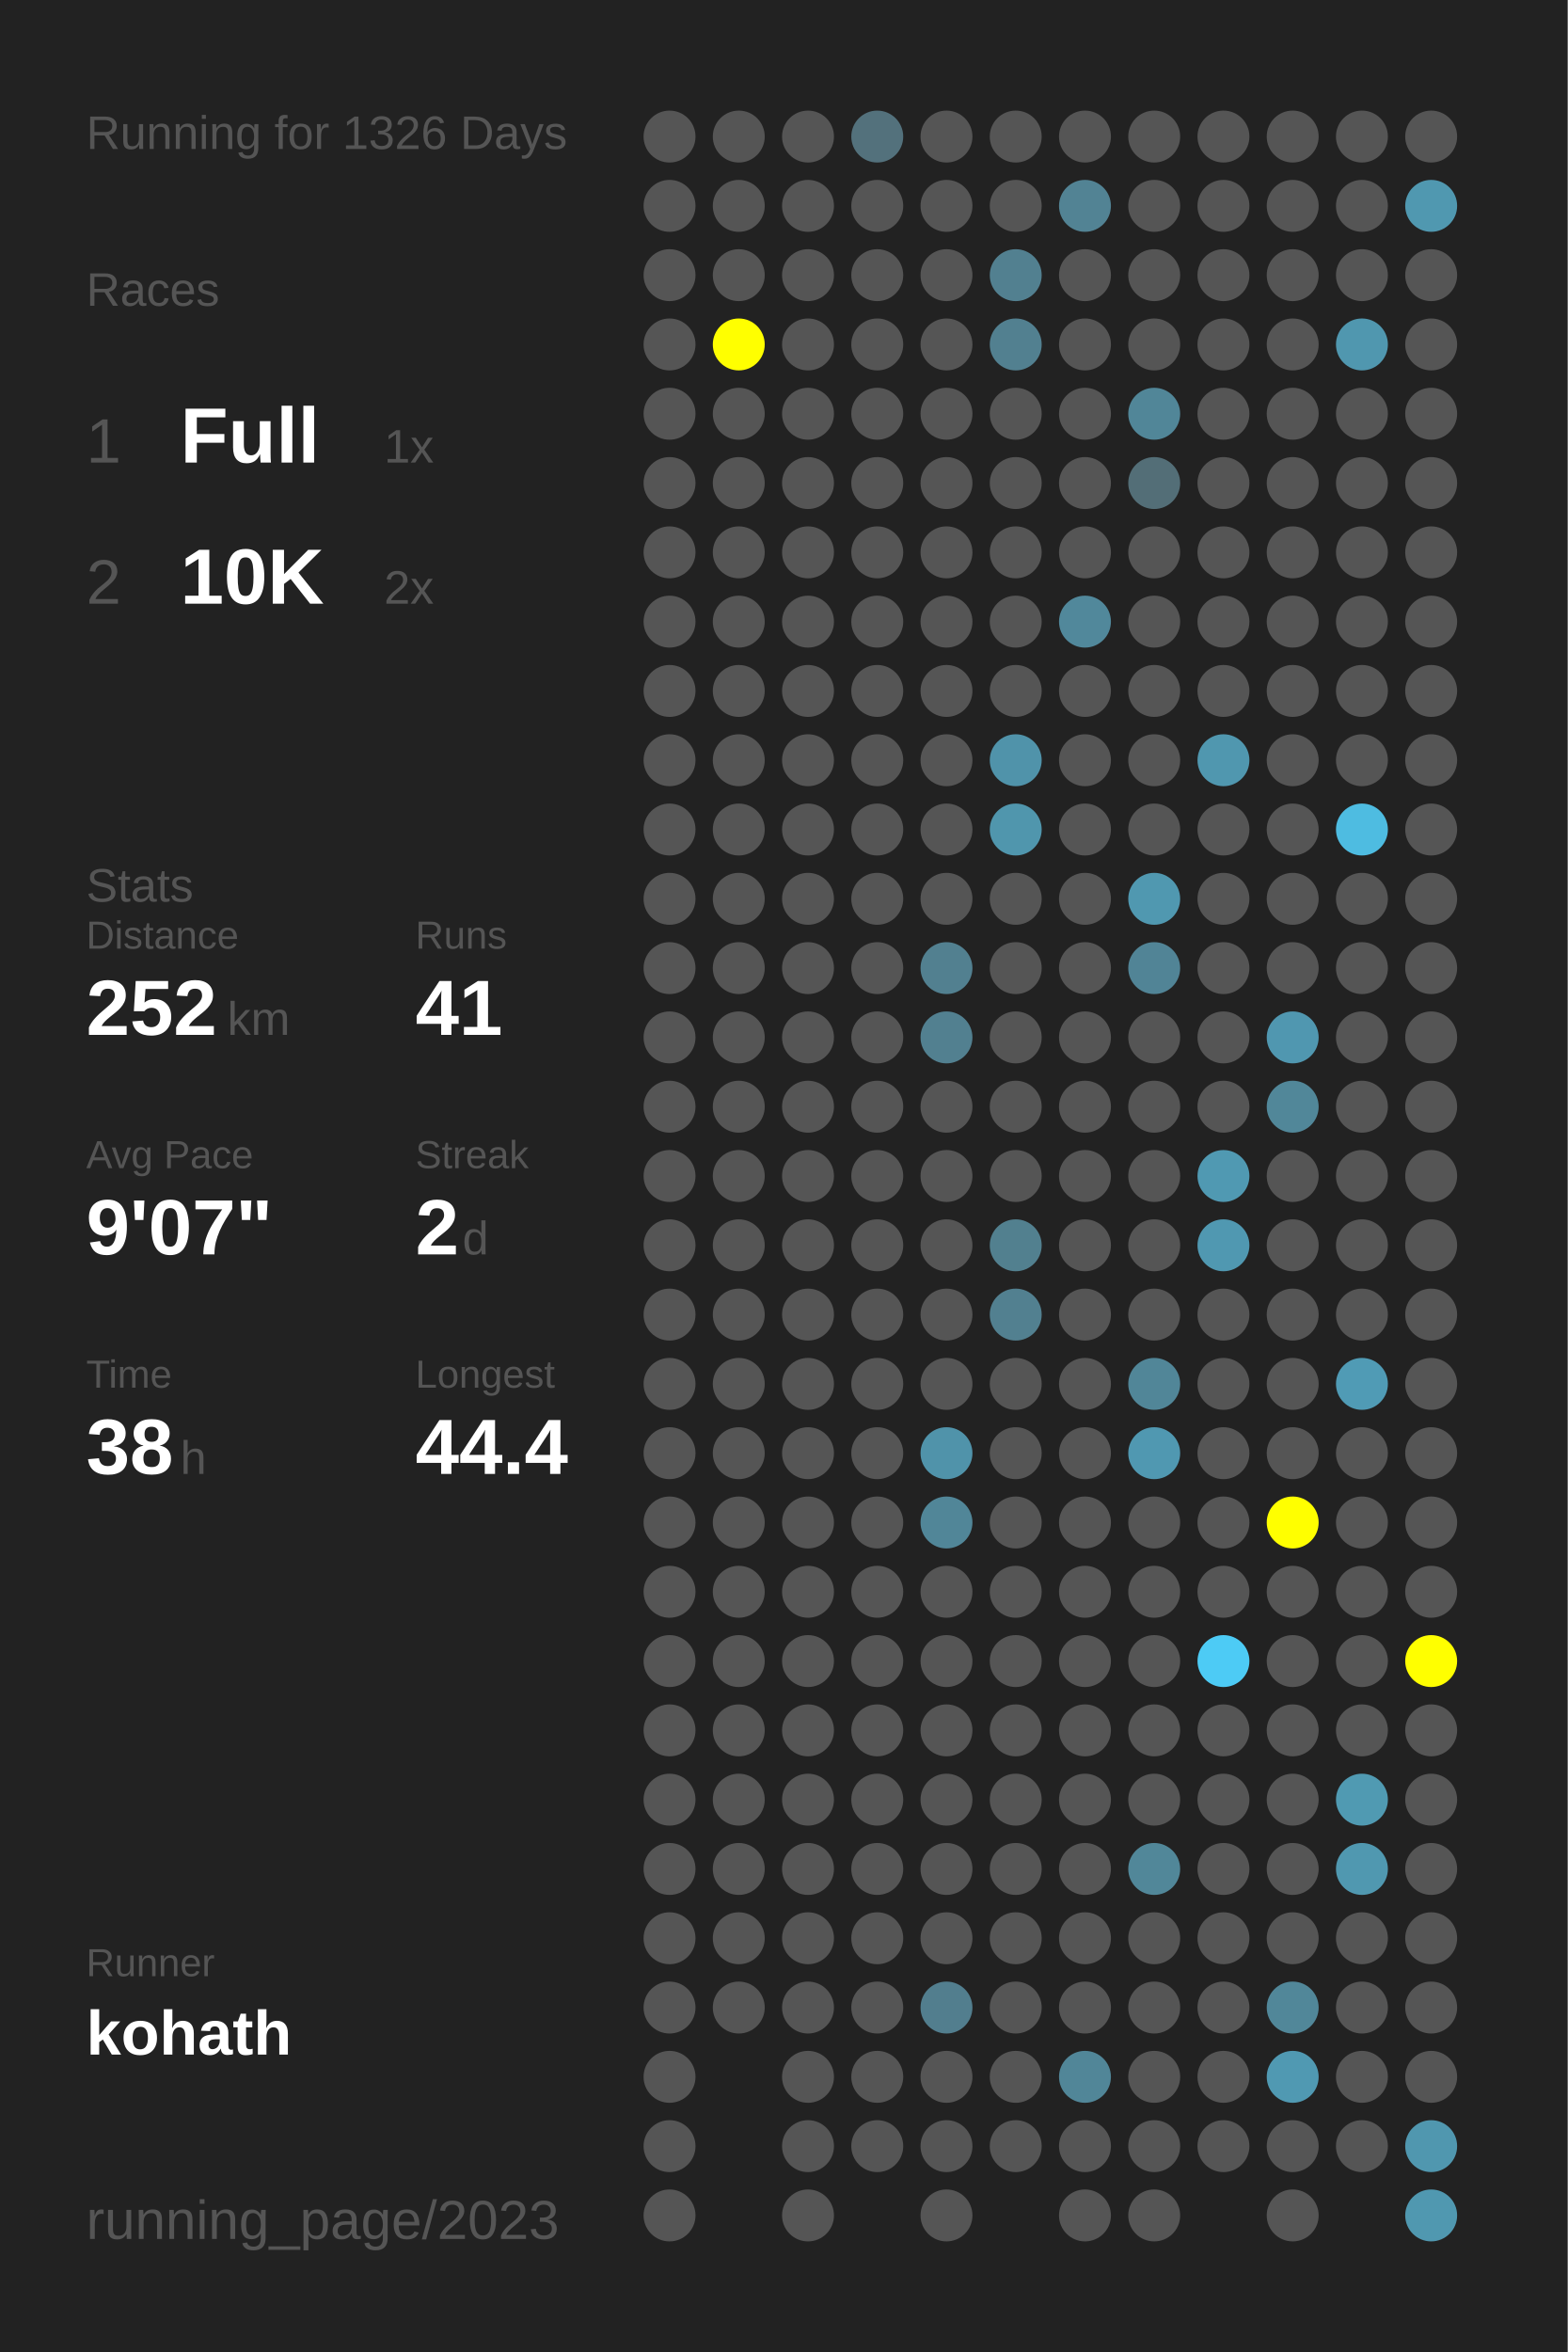
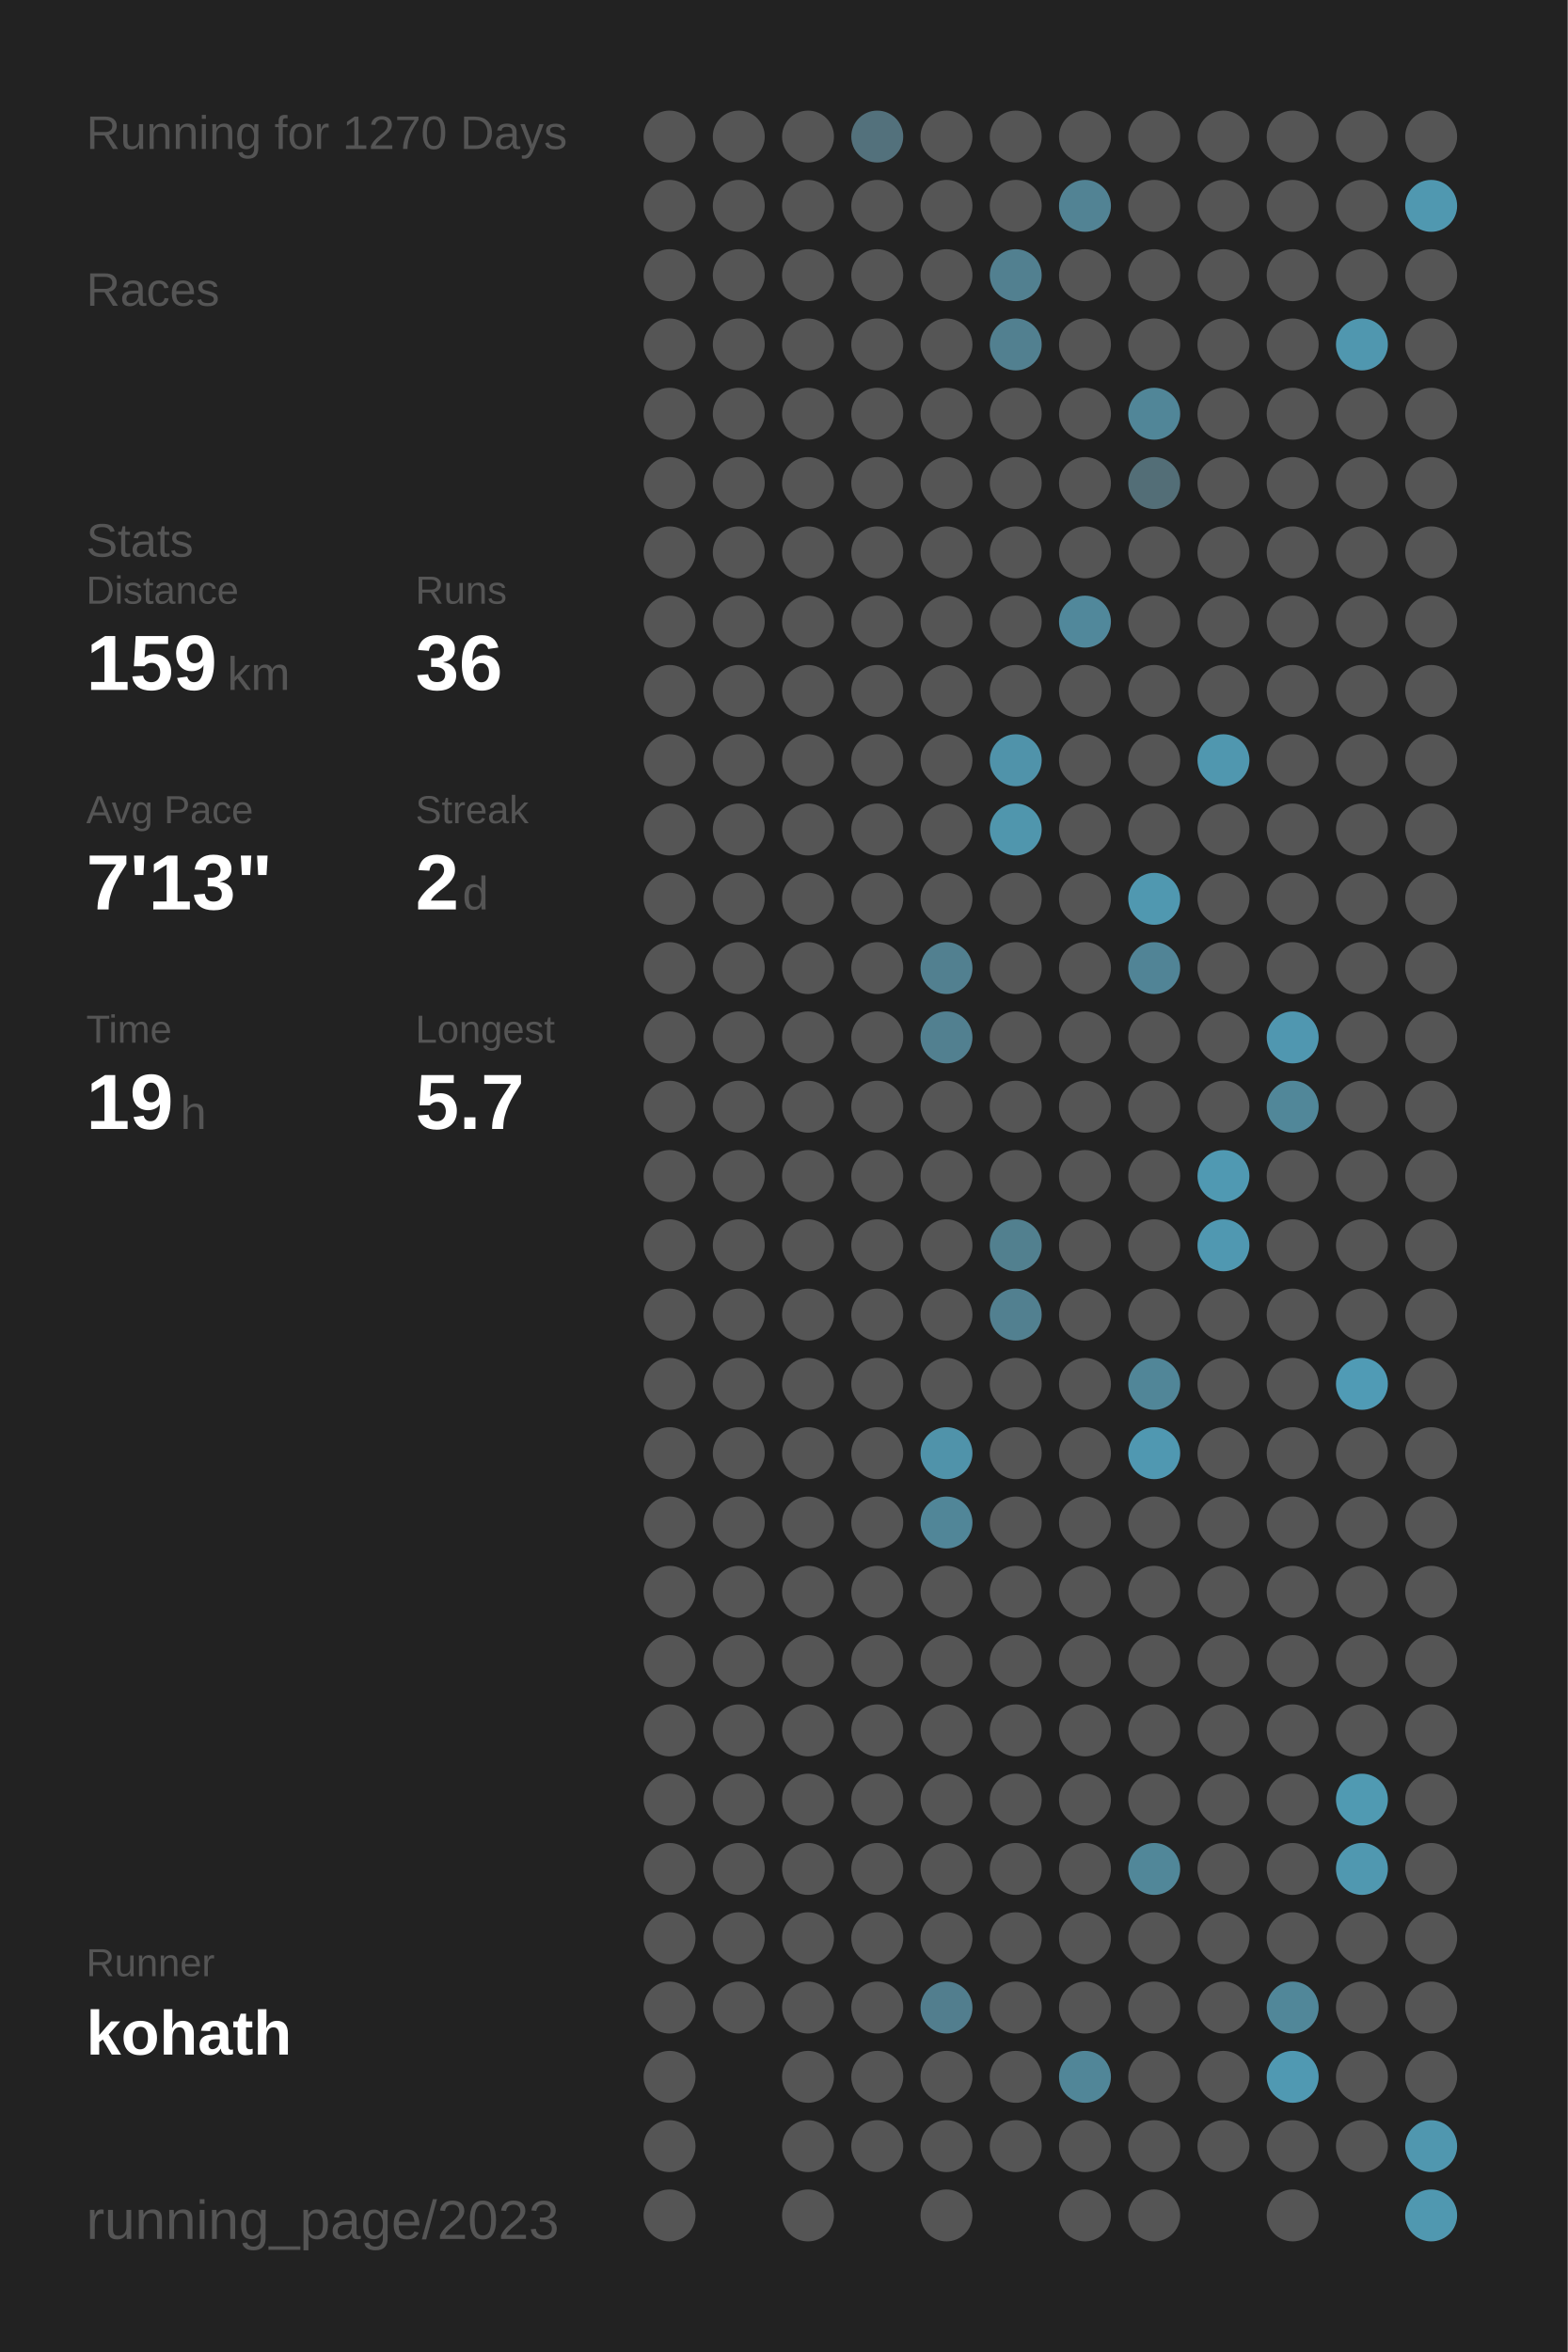
<svg xmlns="http://www.w3.org/2000/svg" baseProfile="full" height="300mm" version="1.1" viewBox="0,0,200,300" width="200mm">
  <defs />
  <rect fill="#222222" height="300" width="200" x="0" y="0" />
-   <text fill="#555555" style="font-size:6px; font-family:Arial;" x="11" y="19">Running for 1326 Days</text>
+   <text fill="#555555" style="font-size:6px; font-family:Arial;" x="11" y="19">Running for 1270 Days</text>
  <text fill="#555555" style="font-size:6px; font-family:Arial;" x="11" y="39">Races</text>
-   <text fill="#555555" style="font-size:8px; font-family:Arial;" x="11" y="59">1</text>
-   <text fill="#FFFFFF" style="font-size:10px; font-family:Arial; font-weight:bold;" x="23" y="59">Full</text>
-   <text fill="#555555" style="font-size:6px; font-family:Arial;" x="49" y="59">1x</text>
-   <text fill="#555555" style="font-size:8px; font-family:Arial;" x="11" y="77">2</text>
-   <text fill="#FFFFFF" style="font-size:10px; font-family:Arial; font-weight:bold;" x="23" y="77">10K</text>
-   <text fill="#555555" style="font-size:6px; font-family:Arial;" x="49" y="77">2x</text>
-   <text fill="#555555" style="font-size:6px; font-family:Arial;" x="11" y="115">Stats</text>
-   <text fill="#555555" style="font-size:5px; font-family:Arial;" x="11" y="121">Distance</text>
-   <text fill="#FFFFFF" style="font-size:10px; font-family:Arial; font-weight:bold;" x="11" y="132">252</text>
-   <text fill="#555555" style="font-size:6px; font-family:Arial;" x="29" y="132">km</text>
-   <text fill="#555555" style="font-size:5px; font-family:Arial;" x="53" y="121">Runs</text>
-   <text fill="#FFFFFF" style="font-size:10px; font-family:Arial; font-weight:bold;" x="53" y="132">41</text>
-   <text fill="#555555" style="font-size:5px; font-family:Arial;" x="11" y="149">Avg Pace</text>
-   <text fill="#FFFFFF" style="font-size:10px; font-family:Arial; font-weight:bold;" x="11" y="160">9'07"</text>
-   <text fill="#555555" style="font-size:5px; font-family:Arial;" x="53" y="149">Streak</text>
-   <text fill="#FFFFFF" style="font-size:10px; font-family:Arial; font-weight:bold;" x="53" y="160">2</text>
-   <text fill="#555555" style="font-size:6px; font-family:Arial;" x="59" y="160">d</text>
-   <text fill="#555555" style="font-size:5px; font-family:Arial;" x="11" y="177">Time</text>
-   <text fill="#FFFFFF" style="font-size:10px; font-family:Arial; font-weight:bold;" x="11" y="188">38</text>
-   <text fill="#555555" style="font-size:6px; font-family:Arial;" x="23" y="188">h</text>
-   <text fill="#555555" style="font-size:5px; font-family:Arial;" x="53" y="177">Longest</text>
-   <text fill="#FFFFFF" style="font-size:10px; font-family:Arial; font-weight:bold;" x="53" y="188">44.4</text>
+   <text fill="#555555" style="font-size:6px; font-family:Arial;" x="11" y="71">Stats</text>
+   <text fill="#555555" style="font-size:5px; font-family:Arial;" x="11" y="77">Distance</text>
+   <text fill="#FFFFFF" style="font-size:10px; font-family:Arial; font-weight:bold;" x="11" y="88">159</text>
+   <text fill="#555555" style="font-size:6px; font-family:Arial;" x="29" y="88">km</text>
+   <text fill="#555555" style="font-size:5px; font-family:Arial;" x="53" y="77">Runs</text>
+   <text fill="#FFFFFF" style="font-size:10px; font-family:Arial; font-weight:bold;" x="53" y="88">36</text>
+   <text fill="#555555" style="font-size:5px; font-family:Arial;" x="11" y="105">Avg Pace</text>
+   <text fill="#FFFFFF" style="font-size:10px; font-family:Arial; font-weight:bold;" x="11" y="116">7'13"</text>
+   <text fill="#555555" style="font-size:5px; font-family:Arial;" x="53" y="105">Streak</text>
+   <text fill="#FFFFFF" style="font-size:10px; font-family:Arial; font-weight:bold;" x="53" y="116">2</text>
+   <text fill="#555555" style="font-size:6px; font-family:Arial;" x="59" y="116">d</text>
+   <text fill="#555555" style="font-size:5px; font-family:Arial;" x="11" y="133">Time</text>
+   <text fill="#FFFFFF" style="font-size:10px; font-family:Arial; font-weight:bold;" x="11" y="144">19</text>
+   <text fill="#555555" style="font-size:6px; font-family:Arial;" x="23" y="144">h</text>
+   <text fill="#555555" style="font-size:5px; font-family:Arial;" x="53" y="133">Longest</text>
+   <text fill="#FFFFFF" style="font-size:10px; font-family:Arial; font-weight:bold;" x="53" y="144">5.7</text>
  <text fill="#555555" style="font-size:5px; font-family:Arial;" x="11" y="252.065">Runner</text>
  <text fill="#FFFFFF" style="font-size:8px; font-family:Arial; font-weight:bold;" x="11" y="262.065">kohath</text>
  <text fill="#555555" style="font-size:7px; font-family:Arial;" x="11" y="285.581">running_page/2023</text>
  <circle cx="85.417" cy="17.419" fill="#555555" r="3.312" />
  <circle cx="85.417" cy="26.258" fill="#555555" r="3.312" />
  <circle cx="85.417" cy="35.097" fill="#555555" r="3.312" />
  <circle cx="85.417" cy="43.935" fill="#555555" r="3.312" />
  <circle cx="85.417" cy="52.774" fill="#555555" r="3.312" />
  <circle cx="85.417" cy="61.613" fill="#555555" r="3.312" />
  <circle cx="85.417" cy="70.452" fill="#555555" r="3.312" />
  <circle cx="85.417" cy="79.29" fill="#555555" r="3.312" />
  <circle cx="85.417" cy="88.129" fill="#555555" r="3.312" />
  <circle cx="85.417" cy="96.968" fill="#555555" r="3.312" />
  <circle cx="85.417" cy="105.806" fill="#555555" r="3.312" />
  <circle cx="85.417" cy="114.645" fill="#555555" r="3.312" />
  <circle cx="85.417" cy="123.484" fill="#555555" r="3.312" />
  <circle cx="85.417" cy="132.323" fill="#555555" r="3.312" />
  <circle cx="85.417" cy="141.161" fill="#555555" r="3.312" />
  <circle cx="85.417" cy="150" fill="#555555" r="3.312" />
  <circle cx="85.417" cy="158.839" fill="#555555" r="3.312" />
  <circle cx="85.417" cy="167.677" fill="#555555" r="3.312" />
  <circle cx="85.417" cy="176.516" fill="#555555" r="3.312" />
  <circle cx="85.417" cy="185.355" fill="#555555" r="3.312" />
  <circle cx="85.417" cy="194.194" fill="#555555" r="3.312" />
  <circle cx="85.417" cy="203.032" fill="#555555" r="3.312" />
  <circle cx="85.417" cy="211.871" fill="#555555" r="3.312" />
  <circle cx="85.417" cy="220.71" fill="#555555" r="3.312" />
  <circle cx="85.417" cy="229.548" fill="#555555" r="3.312" />
  <circle cx="85.417" cy="238.387" fill="#555555" r="3.312" />
  <circle cx="85.417" cy="247.226" fill="#555555" r="3.312" />
  <circle cx="85.417" cy="256.065" fill="#555555" r="3.312" />
  <circle cx="85.417" cy="264.903" fill="#555555" r="3.312" />
  <circle cx="85.417" cy="273.742" fill="#555555" r="3.312" />
  <circle cx="85.417" cy="282.581" fill="#555555" r="3.312" />
  <circle cx="94.25" cy="17.419" fill="#555555" r="3.312" />
  <circle cx="94.25" cy="26.258" fill="#555555" r="3.312" />
  <circle cx="94.25" cy="35.097" fill="#555555" r="3.312" />
-   <circle cx="94.25" cy="43.935" fill="#FFFF00" r="3.312" />
+   <circle cx="94.25" cy="43.935" fill="#555555" r="3.312" />
  <circle cx="94.25" cy="52.774" fill="#555555" r="3.312" />
  <circle cx="94.25" cy="61.613" fill="#555555" r="3.312" />
  <circle cx="94.25" cy="70.452" fill="#555555" r="3.312" />
  <circle cx="94.25" cy="79.29" fill="#555555" r="3.312" />
  <circle cx="94.25" cy="88.129" fill="#555555" r="3.312" />
  <circle cx="94.25" cy="96.968" fill="#555555" r="3.312" />
  <circle cx="94.25" cy="105.806" fill="#555555" r="3.312" />
  <circle cx="94.25" cy="114.645" fill="#555555" r="3.312" />
  <circle cx="94.25" cy="123.484" fill="#555555" r="3.312" />
  <circle cx="94.25" cy="132.323" fill="#555555" r="3.312" />
  <circle cx="94.25" cy="141.161" fill="#555555" r="3.312" />
  <circle cx="94.25" cy="150" fill="#555555" r="3.312" />
  <circle cx="94.25" cy="158.839" fill="#555555" r="3.312" />
  <circle cx="94.25" cy="167.677" fill="#555555" r="3.312" />
  <circle cx="94.25" cy="176.516" fill="#555555" r="3.312" />
  <circle cx="94.25" cy="185.355" fill="#555555" r="3.312" />
  <circle cx="94.25" cy="194.194" fill="#555555" r="3.312" />
  <circle cx="94.25" cy="203.032" fill="#555555" r="3.312" />
  <circle cx="94.25" cy="211.871" fill="#555555" r="3.312" />
  <circle cx="94.25" cy="220.71" fill="#555555" r="3.312" />
  <circle cx="94.25" cy="229.548" fill="#555555" r="3.312" />
  <circle cx="94.25" cy="238.387" fill="#555555" r="3.312" />
  <circle cx="94.25" cy="247.226" fill="#555555" r="3.312" />
  <circle cx="94.25" cy="256.065" fill="#555555" r="3.312" />
  <circle cx="103.083" cy="17.419" fill="#555555" r="3.312" />
  <circle cx="103.083" cy="26.258" fill="#555555" r="3.312" />
  <circle cx="103.083" cy="35.097" fill="#555555" r="3.312" />
  <circle cx="103.083" cy="43.935" fill="#555555" r="3.312" />
  <circle cx="103.083" cy="52.774" fill="#555555" r="3.312" />
  <circle cx="103.083" cy="61.613" fill="#555555" r="3.312" />
  <circle cx="103.083" cy="70.452" fill="#555555" r="3.312" />
  <circle cx="103.083" cy="79.29" fill="#555555" r="3.312" />
  <circle cx="103.083" cy="88.129" fill="#555555" r="3.312" />
  <circle cx="103.083" cy="96.968" fill="#555555" r="3.312" />
  <circle cx="103.083" cy="105.806" fill="#555555" r="3.312" />
  <circle cx="103.083" cy="114.645" fill="#555555" r="3.312" />
  <circle cx="103.083" cy="123.484" fill="#555555" r="3.312" />
  <circle cx="103.083" cy="132.323" fill="#555555" r="3.312" />
  <circle cx="103.083" cy="141.161" fill="#555555" r="3.312" />
  <circle cx="103.083" cy="150" fill="#555555" r="3.312" />
  <circle cx="103.083" cy="158.839" fill="#555555" r="3.312" />
  <circle cx="103.083" cy="167.677" fill="#555555" r="3.312" />
  <circle cx="103.083" cy="176.516" fill="#555555" r="3.312" />
  <circle cx="103.083" cy="185.355" fill="#555555" r="3.312" />
  <circle cx="103.083" cy="194.194" fill="#555555" r="3.312" />
  <circle cx="103.083" cy="203.032" fill="#555555" r="3.312" />
  <circle cx="103.083" cy="211.871" fill="#555555" r="3.312" />
  <circle cx="103.083" cy="220.71" fill="#555555" r="3.312" />
  <circle cx="103.083" cy="229.548" fill="#555555" r="3.312" />
  <circle cx="103.083" cy="238.387" fill="#555555" r="3.312" />
  <circle cx="103.083" cy="247.226" fill="#555555" r="3.312" />
  <circle cx="103.083" cy="256.065" fill="#555555" r="3.312" />
  <circle cx="103.083" cy="264.903" fill="#555555" r="3.312" />
  <circle cx="103.083" cy="273.742" fill="#555555" r="3.312" />
  <circle cx="103.083" cy="282.581" fill="#555555" r="3.312" />
  <circle cx="111.917" cy="17.419" fill="#53717c" r="3.312" />
  <circle cx="111.917" cy="26.258" fill="#555555" r="3.312" />
  <circle cx="111.917" cy="35.097" fill="#555555" r="3.312" />
  <circle cx="111.917" cy="43.935" fill="#555555" r="3.312" />
  <circle cx="111.917" cy="52.774" fill="#555555" r="3.312" />
  <circle cx="111.917" cy="61.613" fill="#555555" r="3.312" />
  <circle cx="111.917" cy="70.452" fill="#555555" r="3.312" />
  <circle cx="111.917" cy="79.29" fill="#555555" r="3.312" />
  <circle cx="111.917" cy="88.129" fill="#555555" r="3.312" />
  <circle cx="111.917" cy="96.968" fill="#555555" r="3.312" />
  <circle cx="111.917" cy="105.806" fill="#555555" r="3.312" />
  <circle cx="111.917" cy="114.645" fill="#555555" r="3.312" />
  <circle cx="111.917" cy="123.484" fill="#555555" r="3.312" />
  <circle cx="111.917" cy="132.323" fill="#555555" r="3.312" />
  <circle cx="111.917" cy="141.161" fill="#555555" r="3.312" />
  <circle cx="111.917" cy="150" fill="#555555" r="3.312" />
  <circle cx="111.917" cy="158.839" fill="#555555" r="3.312" />
  <circle cx="111.917" cy="167.677" fill="#555555" r="3.312" />
  <circle cx="111.917" cy="176.516" fill="#555555" r="3.312" />
  <circle cx="111.917" cy="185.355" fill="#555555" r="3.312" />
  <circle cx="111.917" cy="194.194" fill="#555555" r="3.312" />
  <circle cx="111.917" cy="203.032" fill="#555555" r="3.312" />
  <circle cx="111.917" cy="211.871" fill="#555555" r="3.312" />
  <circle cx="111.917" cy="220.71" fill="#555555" r="3.312" />
  <circle cx="111.917" cy="229.548" fill="#555555" r="3.312" />
  <circle cx="111.917" cy="238.387" fill="#555555" r="3.312" />
  <circle cx="111.917" cy="247.226" fill="#555555" r="3.312" />
  <circle cx="111.917" cy="256.065" fill="#555555" r="3.312" />
  <circle cx="111.917" cy="264.903" fill="#555555" r="3.312" />
  <circle cx="111.917" cy="273.742" fill="#555555" r="3.312" />
  <circle cx="120.75" cy="17.419" fill="#555555" r="3.312" />
  <circle cx="120.75" cy="26.258" fill="#555555" r="3.312" />
  <circle cx="120.75" cy="35.097" fill="#555555" r="3.312" />
  <circle cx="120.75" cy="43.935" fill="#555555" r="3.312" />
  <circle cx="120.75" cy="52.774" fill="#555555" r="3.312" />
  <circle cx="120.75" cy="61.613" fill="#555555" r="3.312" />
  <circle cx="120.75" cy="70.452" fill="#555555" r="3.312" />
  <circle cx="120.75" cy="79.29" fill="#555555" r="3.312" />
  <circle cx="120.75" cy="88.129" fill="#555555" r="3.312" />
  <circle cx="120.75" cy="96.968" fill="#555555" r="3.312" />
  <circle cx="120.75" cy="105.806" fill="#555555" r="3.312" />
  <circle cx="120.75" cy="114.645" fill="#555555" r="3.312" />
  <circle cx="120.75" cy="123.484" fill="#528090" r="3.312" />
  <circle cx="120.75" cy="132.323" fill="#528090" r="3.312" />
  <circle cx="120.75" cy="141.161" fill="#555555" r="3.312" />
  <circle cx="120.75" cy="150" fill="#555555" r="3.312" />
  <circle cx="120.75" cy="158.839" fill="#555555" r="3.312" />
  <circle cx="120.75" cy="167.677" fill="#555555" r="3.312" />
  <circle cx="120.75" cy="176.516" fill="#555555" r="3.312" />
  <circle cx="120.75" cy="185.355" fill="#5093aa" r="3.312" />
  <circle cx="120.75" cy="194.194" fill="#518698" r="3.312" />
  <circle cx="120.75" cy="203.032" fill="#555555" r="3.312" />
  <circle cx="120.75" cy="211.871" fill="#555555" r="3.312" />
  <circle cx="120.75" cy="220.71" fill="#555555" r="3.312" />
  <circle cx="120.75" cy="229.548" fill="#555555" r="3.312" />
  <circle cx="120.75" cy="238.387" fill="#555555" r="3.312" />
  <circle cx="120.75" cy="247.226" fill="#555555" r="3.312" />
  <circle cx="120.75" cy="256.065" fill="#527e8e" r="3.312" />
  <circle cx="120.75" cy="264.903" fill="#555555" r="3.312" />
  <circle cx="120.75" cy="273.742" fill="#555555" r="3.312" />
  <circle cx="120.75" cy="282.581" fill="#555555" r="3.312" />
  <circle cx="129.583" cy="17.419" fill="#555555" r="3.312" />
  <circle cx="129.583" cy="26.258" fill="#555555" r="3.312" />
  <circle cx="129.583" cy="35.097" fill="#528090" r="3.312" />
  <circle cx="129.583" cy="43.935" fill="#528090" r="3.312" />
  <circle cx="129.583" cy="52.774" fill="#555555" r="3.312" />
  <circle cx="129.583" cy="61.613" fill="#555555" r="3.312" />
  <circle cx="129.583" cy="70.452" fill="#555555" r="3.312" />
  <circle cx="129.583" cy="79.29" fill="#555555" r="3.312" />
  <circle cx="129.583" cy="88.129" fill="#555555" r="3.312" />
  <circle cx="129.583" cy="96.968" fill="#5093aa" r="3.312" />
  <circle cx="129.583" cy="105.806" fill="#5096ad" r="3.312" />
  <circle cx="129.583" cy="114.645" fill="#555555" r="3.312" />
  <circle cx="129.583" cy="123.484" fill="#555555" r="3.312" />
  <circle cx="129.583" cy="132.323" fill="#555555" r="3.312" />
  <circle cx="129.583" cy="141.161" fill="#555555" r="3.312" />
  <circle cx="129.583" cy="150" fill="#555555" r="3.312" />
  <circle cx="129.583" cy="158.839" fill="#52808f" r="3.312" />
  <circle cx="129.583" cy="167.677" fill="#528090" r="3.312" />
  <circle cx="129.583" cy="176.516" fill="#555555" r="3.312" />
  <circle cx="129.583" cy="185.355" fill="#555555" r="3.312" />
  <circle cx="129.583" cy="194.194" fill="#555555" r="3.312" />
  <circle cx="129.583" cy="203.032" fill="#555555" r="3.312" />
  <circle cx="129.583" cy="211.871" fill="#555555" r="3.312" />
  <circle cx="129.583" cy="220.71" fill="#555555" r="3.312" />
  <circle cx="129.583" cy="229.548" fill="#555555" r="3.312" />
  <circle cx="129.583" cy="238.387" fill="#555555" r="3.312" />
  <circle cx="129.583" cy="247.226" fill="#555555" r="3.312" />
  <circle cx="129.583" cy="256.065" fill="#555555" r="3.312" />
  <circle cx="129.583" cy="264.903" fill="#555555" r="3.312" />
  <circle cx="129.583" cy="273.742" fill="#555555" r="3.312" />
  <circle cx="138.417" cy="17.419" fill="#555555" r="3.312" />
  <circle cx="138.417" cy="26.258" fill="#528394" r="3.312" />
  <circle cx="138.417" cy="35.097" fill="#555555" r="3.312" />
  <circle cx="138.417" cy="43.935" fill="#555555" r="3.312" />
  <circle cx="138.417" cy="52.774" fill="#555555" r="3.312" />
  <circle cx="138.417" cy="61.613" fill="#555555" r="3.312" />
  <circle cx="138.417" cy="70.452" fill="#555555" r="3.312" />
  <circle cx="138.417" cy="79.29" fill="#51889b" r="3.312" />
  <circle cx="138.417" cy="88.129" fill="#555555" r="3.312" />
  <circle cx="138.417" cy="96.968" fill="#555555" r="3.312" />
  <circle cx="138.417" cy="105.806" fill="#555555" r="3.312" />
  <circle cx="138.417" cy="114.645" fill="#555555" r="3.312" />
  <circle cx="138.417" cy="123.484" fill="#555555" r="3.312" />
  <circle cx="138.417" cy="132.323" fill="#555555" r="3.312" />
  <circle cx="138.417" cy="141.161" fill="#555555" r="3.312" />
  <circle cx="138.417" cy="150" fill="#555555" r="3.312" />
  <circle cx="138.417" cy="158.839" fill="#555555" r="3.312" />
  <circle cx="138.417" cy="167.677" fill="#555555" r="3.312" />
  <circle cx="138.417" cy="176.516" fill="#555555" r="3.312" />
  <circle cx="138.417" cy="185.355" fill="#555555" r="3.312" />
  <circle cx="138.417" cy="194.194" fill="#555555" r="3.312" />
  <circle cx="138.417" cy="203.032" fill="#555555" r="3.312" />
  <circle cx="138.417" cy="211.871" fill="#555555" r="3.312" />
  <circle cx="138.417" cy="220.71" fill="#555555" r="3.312" />
  <circle cx="138.417" cy="229.548" fill="#555555" r="3.312" />
  <circle cx="138.417" cy="238.387" fill="#555555" r="3.312" />
  <circle cx="138.417" cy="247.226" fill="#555555" r="3.312" />
  <circle cx="138.417" cy="256.065" fill="#555555" r="3.312" />
  <circle cx="138.417" cy="264.903" fill="#518698" r="3.312" />
  <circle cx="138.417" cy="273.742" fill="#555555" r="3.312" />
  <circle cx="138.417" cy="282.581" fill="#555555" r="3.312" />
  <circle cx="147.25" cy="17.419" fill="#555555" r="3.312" />
  <circle cx="147.25" cy="26.258" fill="#555555" r="3.312" />
  <circle cx="147.25" cy="35.097" fill="#555555" r="3.312" />
  <circle cx="147.25" cy="43.935" fill="#555555" r="3.312" />
  <circle cx="147.25" cy="52.774" fill="#518698" r="3.312" />
  <circle cx="147.25" cy="61.613" fill="#536e77" r="3.312" />
  <circle cx="147.25" cy="70.452" fill="#555555" r="3.312" />
  <circle cx="147.25" cy="79.29" fill="#555555" r="3.312" />
  <circle cx="147.25" cy="88.129" fill="#555555" r="3.312" />
  <circle cx="147.25" cy="96.968" fill="#555555" r="3.312" />
  <circle cx="147.25" cy="105.806" fill="#555555" r="3.312" />
  <circle cx="147.25" cy="114.645" fill="#5098b0" r="3.312" />
  <circle cx="147.25" cy="123.484" fill="#518496" r="3.312" />
  <circle cx="147.25" cy="132.323" fill="#555555" r="3.312" />
  <circle cx="147.25" cy="141.161" fill="#555555" r="3.312" />
  <circle cx="147.25" cy="150" fill="#555555" r="3.312" />
  <circle cx="147.25" cy="158.839" fill="#555555" r="3.312" />
  <circle cx="147.25" cy="167.677" fill="#555555" r="3.312" />
  <circle cx="147.25" cy="176.516" fill="#518698" r="3.312" />
  <circle cx="147.25" cy="185.355" fill="#5098b1" r="3.312" />
  <circle cx="147.25" cy="194.194" fill="#555555" r="3.312" />
  <circle cx="147.25" cy="203.032" fill="#555555" r="3.312" />
  <circle cx="147.25" cy="211.871" fill="#555555" r="3.312" />
  <circle cx="147.25" cy="220.71" fill="#555555" r="3.312" />
  <circle cx="147.25" cy="229.548" fill="#555555" r="3.312" />
  <circle cx="147.25" cy="238.387" fill="#518799" r="3.312" />
  <circle cx="147.25" cy="247.226" fill="#555555" r="3.312" />
  <circle cx="147.25" cy="256.065" fill="#555555" r="3.312" />
  <circle cx="147.25" cy="264.903" fill="#555555" r="3.312" />
  <circle cx="147.25" cy="273.742" fill="#555555" r="3.312" />
  <circle cx="147.25" cy="282.581" fill="#555555" r="3.312" />
  <circle cx="156.083" cy="17.419" fill="#555555" r="3.312" />
  <circle cx="156.083" cy="26.258" fill="#555555" r="3.312" />
  <circle cx="156.083" cy="35.097" fill="#555555" r="3.312" />
  <circle cx="156.083" cy="43.935" fill="#555555" r="3.312" />
  <circle cx="156.083" cy="52.774" fill="#555555" r="3.312" />
  <circle cx="156.083" cy="61.613" fill="#555555" r="3.312" />
  <circle cx="156.083" cy="70.452" fill="#555555" r="3.312" />
  <circle cx="156.083" cy="79.29" fill="#555555" r="3.312" />
  <circle cx="156.083" cy="88.129" fill="#555555" r="3.312" />
  <circle cx="156.083" cy="96.968" fill="#5097af" r="3.312" />
  <circle cx="156.083" cy="105.806" fill="#555555" r="3.312" />
  <circle cx="156.083" cy="114.645" fill="#555555" r="3.312" />
  <circle cx="156.083" cy="123.484" fill="#555555" r="3.312" />
  <circle cx="156.083" cy="132.323" fill="#555555" r="3.312" />
  <circle cx="156.083" cy="141.161" fill="#555555" r="3.312" />
  <circle cx="156.083" cy="150" fill="#5099b2" r="3.312" />
  <circle cx="156.083" cy="158.839" fill="#5098b1" r="3.312" />
  <circle cx="156.083" cy="167.677" fill="#555555" r="3.312" />
  <circle cx="156.083" cy="176.516" fill="#555555" r="3.312" />
  <circle cx="156.083" cy="185.355" fill="#555555" r="3.312" />
  <circle cx="156.083" cy="194.194" fill="#555555" r="3.312" />
  <circle cx="156.083" cy="203.032" fill="#555555" r="3.312" />
-   <circle cx="156.083" cy="211.871" fill="#4dcbf5" r="3.312" />
+   <circle cx="156.083" cy="211.871" fill="#555555" r="3.312" />
  <circle cx="156.083" cy="220.71" fill="#555555" r="3.312" />
  <circle cx="156.083" cy="229.548" fill="#555555" r="3.312" />
  <circle cx="156.083" cy="238.387" fill="#555555" r="3.312" />
  <circle cx="156.083" cy="247.226" fill="#555555" r="3.312" />
  <circle cx="156.083" cy="256.065" fill="#555555" r="3.312" />
  <circle cx="156.083" cy="264.903" fill="#555555" r="3.312" />
  <circle cx="156.083" cy="273.742" fill="#555555" r="3.312" />
  <circle cx="164.917" cy="17.419" fill="#555555" r="3.312" />
  <circle cx="164.917" cy="26.258" fill="#555555" r="3.312" />
  <circle cx="164.917" cy="35.097" fill="#555555" r="3.312" />
  <circle cx="164.917" cy="43.935" fill="#555555" r="3.312" />
  <circle cx="164.917" cy="52.774" fill="#555555" r="3.312" />
  <circle cx="164.917" cy="61.613" fill="#555555" r="3.312" />
  <circle cx="164.917" cy="70.452" fill="#555555" r="3.312" />
  <circle cx="164.917" cy="79.29" fill="#555555" r="3.312" />
  <circle cx="164.917" cy="88.129" fill="#555555" r="3.312" />
  <circle cx="164.917" cy="96.968" fill="#555555" r="3.312" />
  <circle cx="164.917" cy="105.806" fill="#555555" r="3.312" />
  <circle cx="164.917" cy="114.645" fill="#555555" r="3.312" />
  <circle cx="164.917" cy="123.484" fill="#555555" r="3.312" />
  <circle cx="164.917" cy="132.323" fill="#5097b0" r="3.312" />
  <circle cx="164.917" cy="141.161" fill="#518799" r="3.312" />
  <circle cx="164.917" cy="150" fill="#555555" r="3.312" />
  <circle cx="164.917" cy="158.839" fill="#555555" r="3.312" />
  <circle cx="164.917" cy="167.677" fill="#555555" r="3.312" />
  <circle cx="164.917" cy="176.516" fill="#555555" r="3.312" />
  <circle cx="164.917" cy="185.355" fill="#555555" r="3.312" />
-   <circle cx="164.917" cy="194.194" fill="#FFFF00" r="3.312" />
+   <circle cx="164.917" cy="194.194" fill="#555555" r="3.312" />
  <circle cx="164.917" cy="203.032" fill="#555555" r="3.312" />
  <circle cx="164.917" cy="211.871" fill="#555555" r="3.312" />
  <circle cx="164.917" cy="220.71" fill="#555555" r="3.312" />
  <circle cx="164.917" cy="229.548" fill="#555555" r="3.312" />
  <circle cx="164.917" cy="238.387" fill="#555555" r="3.312" />
  <circle cx="164.917" cy="247.226" fill="#555555" r="3.312" />
  <circle cx="164.917" cy="256.065" fill="#518799" r="3.312" />
  <circle cx="164.917" cy="264.903" fill="#5099b2" r="3.312" />
  <circle cx="164.917" cy="273.742" fill="#555555" r="3.312" />
  <circle cx="164.917" cy="282.581" fill="#555555" r="3.312" />
  <circle cx="173.75" cy="17.419" fill="#555555" r="3.312" />
  <circle cx="173.75" cy="26.258" fill="#555555" r="3.312" />
  <circle cx="173.75" cy="35.097" fill="#555555" r="3.312" />
  <circle cx="173.75" cy="43.935" fill="#5097af" r="3.312" />
  <circle cx="173.75" cy="52.774" fill="#555555" r="3.312" />
  <circle cx="173.75" cy="61.613" fill="#555555" r="3.312" />
  <circle cx="173.75" cy="70.452" fill="#555555" r="3.312" />
  <circle cx="173.75" cy="79.29" fill="#555555" r="3.312" />
  <circle cx="173.75" cy="88.129" fill="#555555" r="3.312" />
  <circle cx="173.75" cy="96.968" fill="#555555" r="3.312" />
-   <circle cx="173.75" cy="105.806" fill="#4ebce1" r="3.312" />
+   <circle cx="173.75" cy="105.806" fill="#555555" r="3.312" />
  <circle cx="173.75" cy="114.645" fill="#555555" r="3.312" />
  <circle cx="173.75" cy="123.484" fill="#555555" r="3.312" />
  <circle cx="173.75" cy="132.323" fill="#555555" r="3.312" />
  <circle cx="173.75" cy="141.161" fill="#555555" r="3.312" />
  <circle cx="173.75" cy="150" fill="#555555" r="3.312" />
  <circle cx="173.75" cy="158.839" fill="#555555" r="3.312" />
  <circle cx="173.75" cy="167.677" fill="#555555" r="3.312" />
  <circle cx="173.75" cy="176.516" fill="#509bb5" r="3.312" />
  <circle cx="173.75" cy="185.355" fill="#555555" r="3.312" />
  <circle cx="173.75" cy="194.194" fill="#555555" r="3.312" />
  <circle cx="173.75" cy="203.032" fill="#555555" r="3.312" />
  <circle cx="173.75" cy="211.871" fill="#555555" r="3.312" />
  <circle cx="173.75" cy="220.71" fill="#555555" r="3.312" />
  <circle cx="173.75" cy="229.548" fill="#509ab2" r="3.312" />
  <circle cx="173.75" cy="238.387" fill="#5098b0" r="3.312" />
  <circle cx="173.75" cy="247.226" fill="#555555" r="3.312" />
  <circle cx="173.75" cy="256.065" fill="#555555" r="3.312" />
  <circle cx="173.75" cy="264.903" fill="#555555" r="3.312" />
  <circle cx="173.75" cy="273.742" fill="#555555" r="3.312" />
  <circle cx="182.583" cy="17.419" fill="#555555" r="3.312" />
  <circle cx="182.583" cy="26.258" fill="#5098b0" r="3.312" />
  <circle cx="182.583" cy="35.097" fill="#555555" r="3.312" />
  <circle cx="182.583" cy="43.935" fill="#555555" r="3.312" />
  <circle cx="182.583" cy="52.774" fill="#555555" r="3.312" />
  <circle cx="182.583" cy="61.613" fill="#555555" r="3.312" />
  <circle cx="182.583" cy="70.452" fill="#555555" r="3.312" />
  <circle cx="182.583" cy="79.29" fill="#555555" r="3.312" />
  <circle cx="182.583" cy="88.129" fill="#555555" r="3.312" />
  <circle cx="182.583" cy="96.968" fill="#555555" r="3.312" />
  <circle cx="182.583" cy="105.806" fill="#555555" r="3.312" />
  <circle cx="182.583" cy="114.645" fill="#555555" r="3.312" />
  <circle cx="182.583" cy="123.484" fill="#555555" r="3.312" />
  <circle cx="182.583" cy="132.323" fill="#555555" r="3.312" />
  <circle cx="182.583" cy="141.161" fill="#555555" r="3.312" />
  <circle cx="182.583" cy="150" fill="#555555" r="3.312" />
  <circle cx="182.583" cy="158.839" fill="#555555" r="3.312" />
  <circle cx="182.583" cy="167.677" fill="#555555" r="3.312" />
  <circle cx="182.583" cy="176.516" fill="#555555" r="3.312" />
  <circle cx="182.583" cy="185.355" fill="#555555" r="3.312" />
  <circle cx="182.583" cy="194.194" fill="#555555" r="3.312" />
  <circle cx="182.583" cy="203.032" fill="#555555" r="3.312" />
-   <circle cx="182.583" cy="211.871" fill="#FFFF00" r="3.312" />
+   <circle cx="182.583" cy="211.871" fill="#555555" r="3.312" />
  <circle cx="182.583" cy="220.71" fill="#555555" r="3.312" />
  <circle cx="182.583" cy="229.548" fill="#555555" r="3.312" />
  <circle cx="182.583" cy="238.387" fill="#555555" r="3.312" />
  <circle cx="182.583" cy="247.226" fill="#555555" r="3.312" />
  <circle cx="182.583" cy="256.065" fill="#555555" r="3.312" />
  <circle cx="182.583" cy="264.903" fill="#555555" r="3.312" />
  <circle cx="182.583" cy="273.742" fill="#5097af" r="3.312" />
  <circle cx="182.583" cy="282.581" fill="#5098b0" r="3.312" />
</svg>
